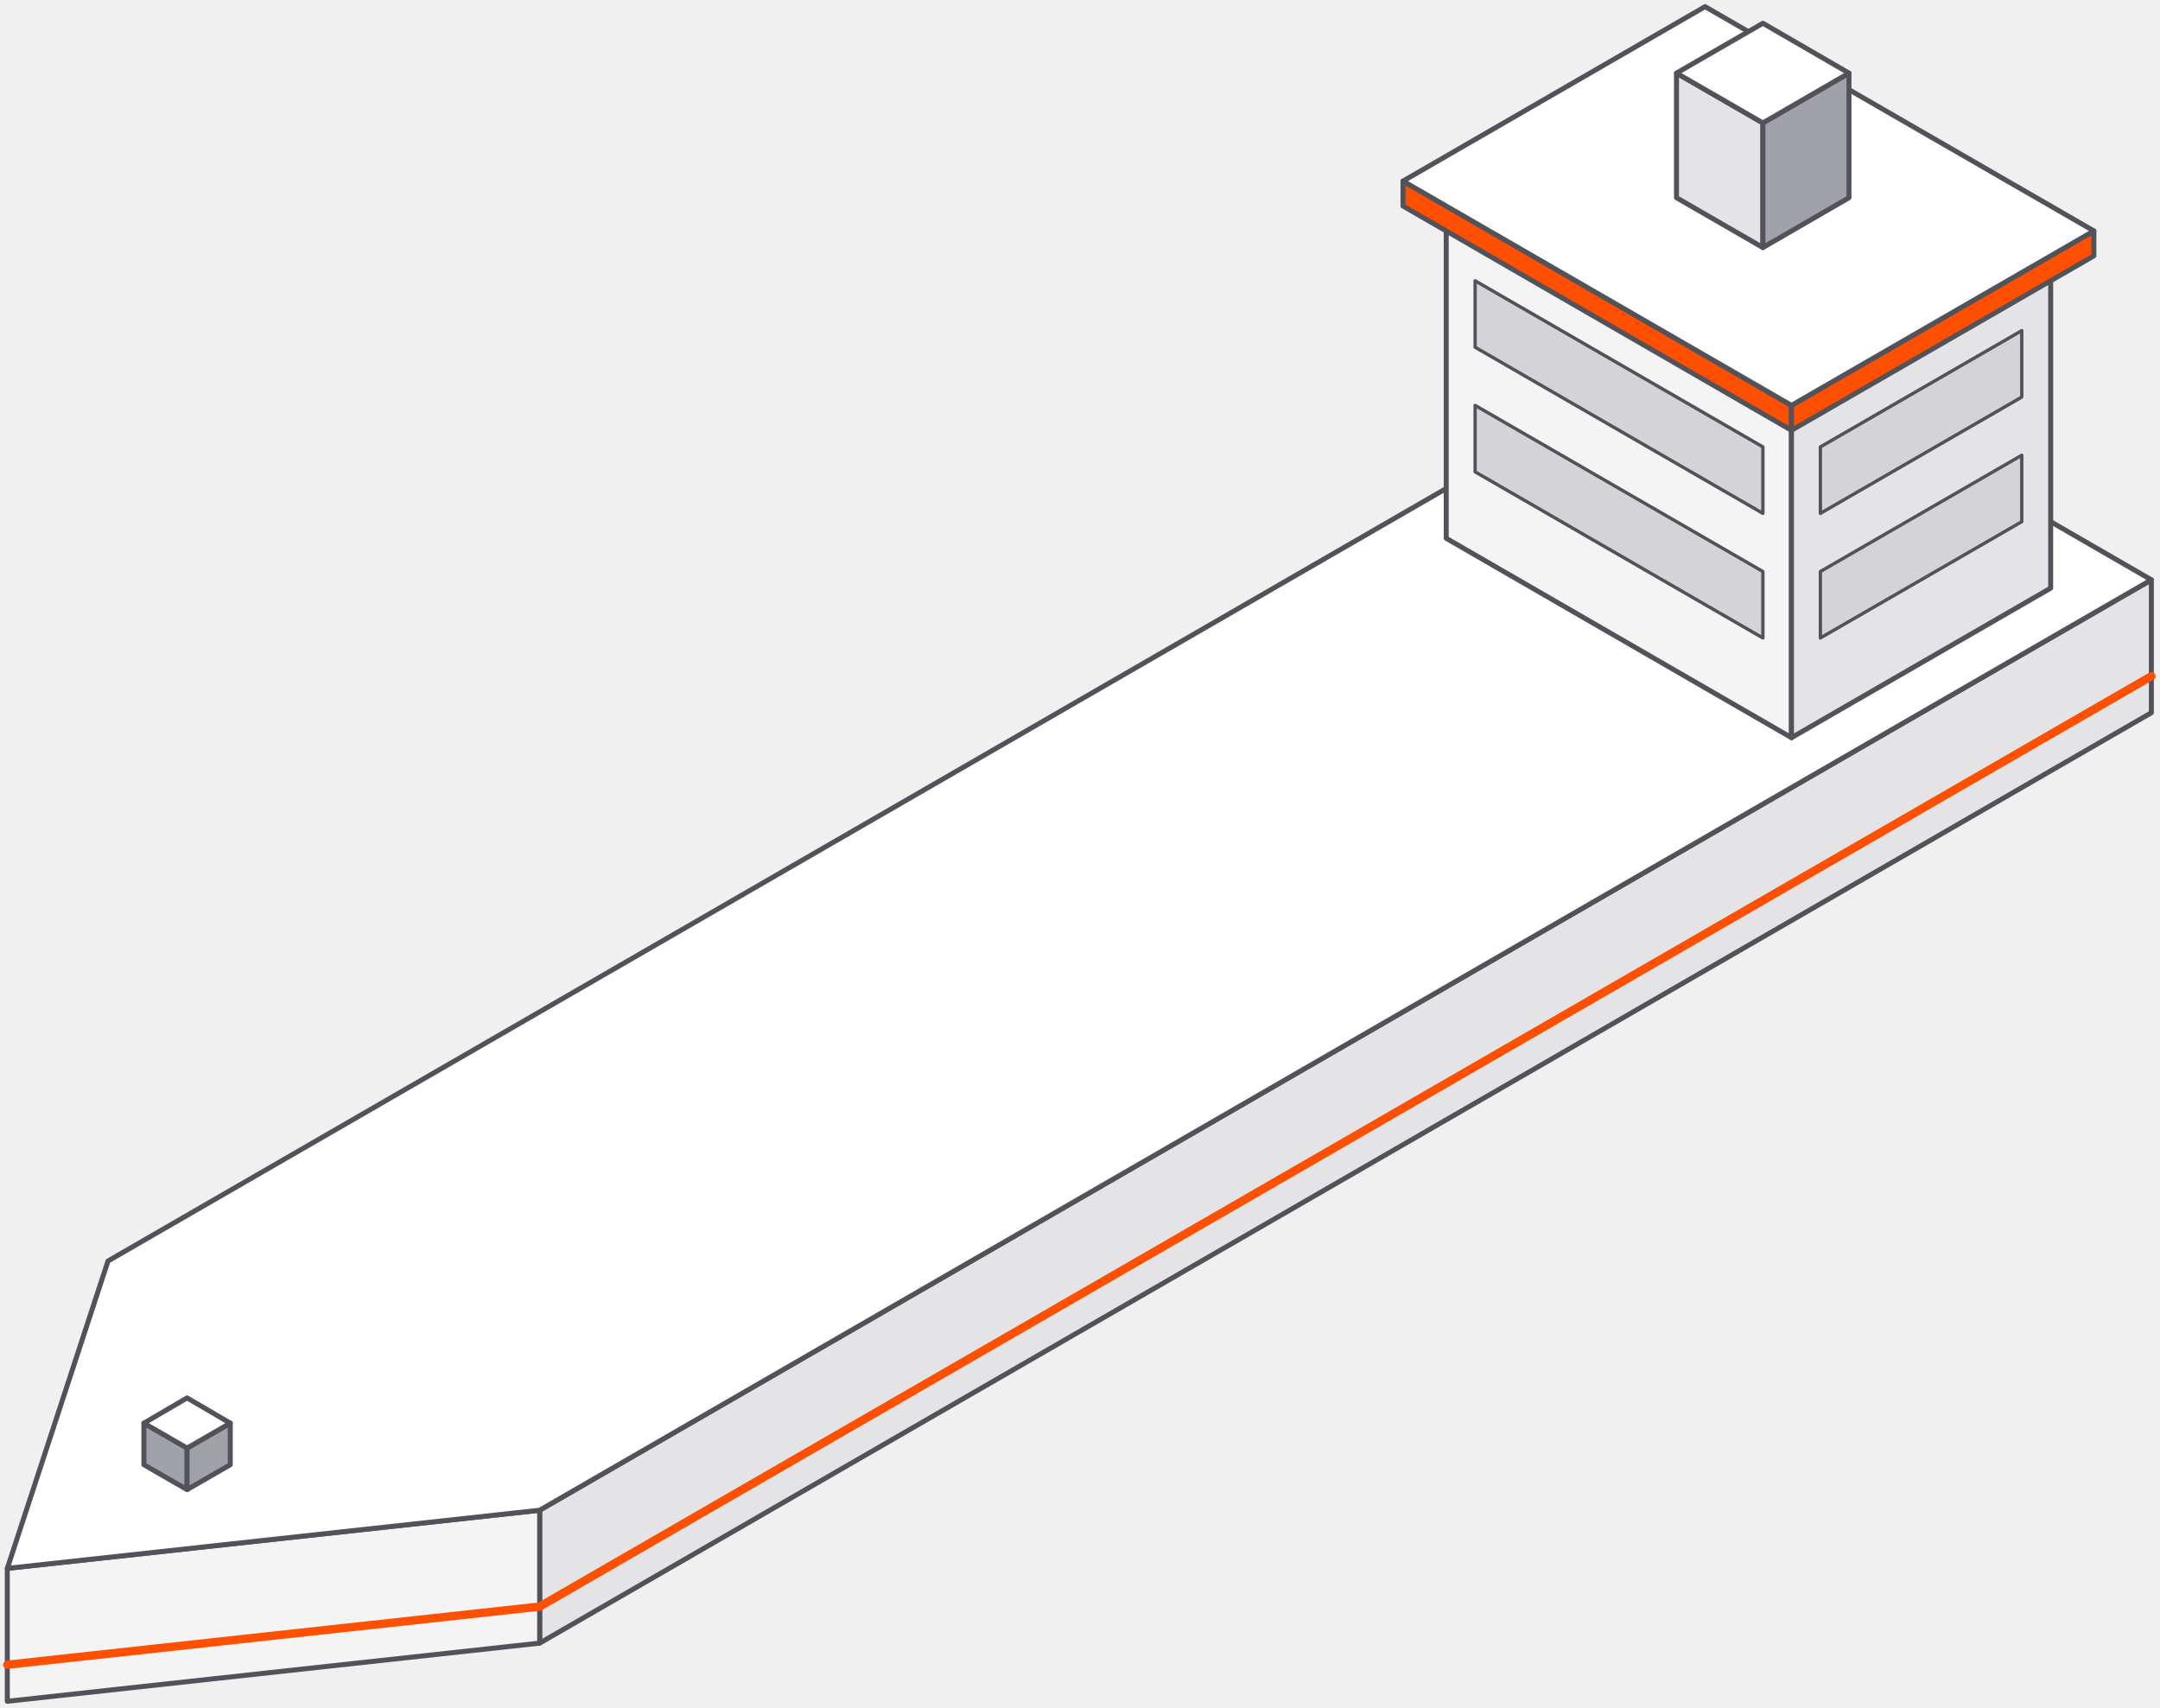
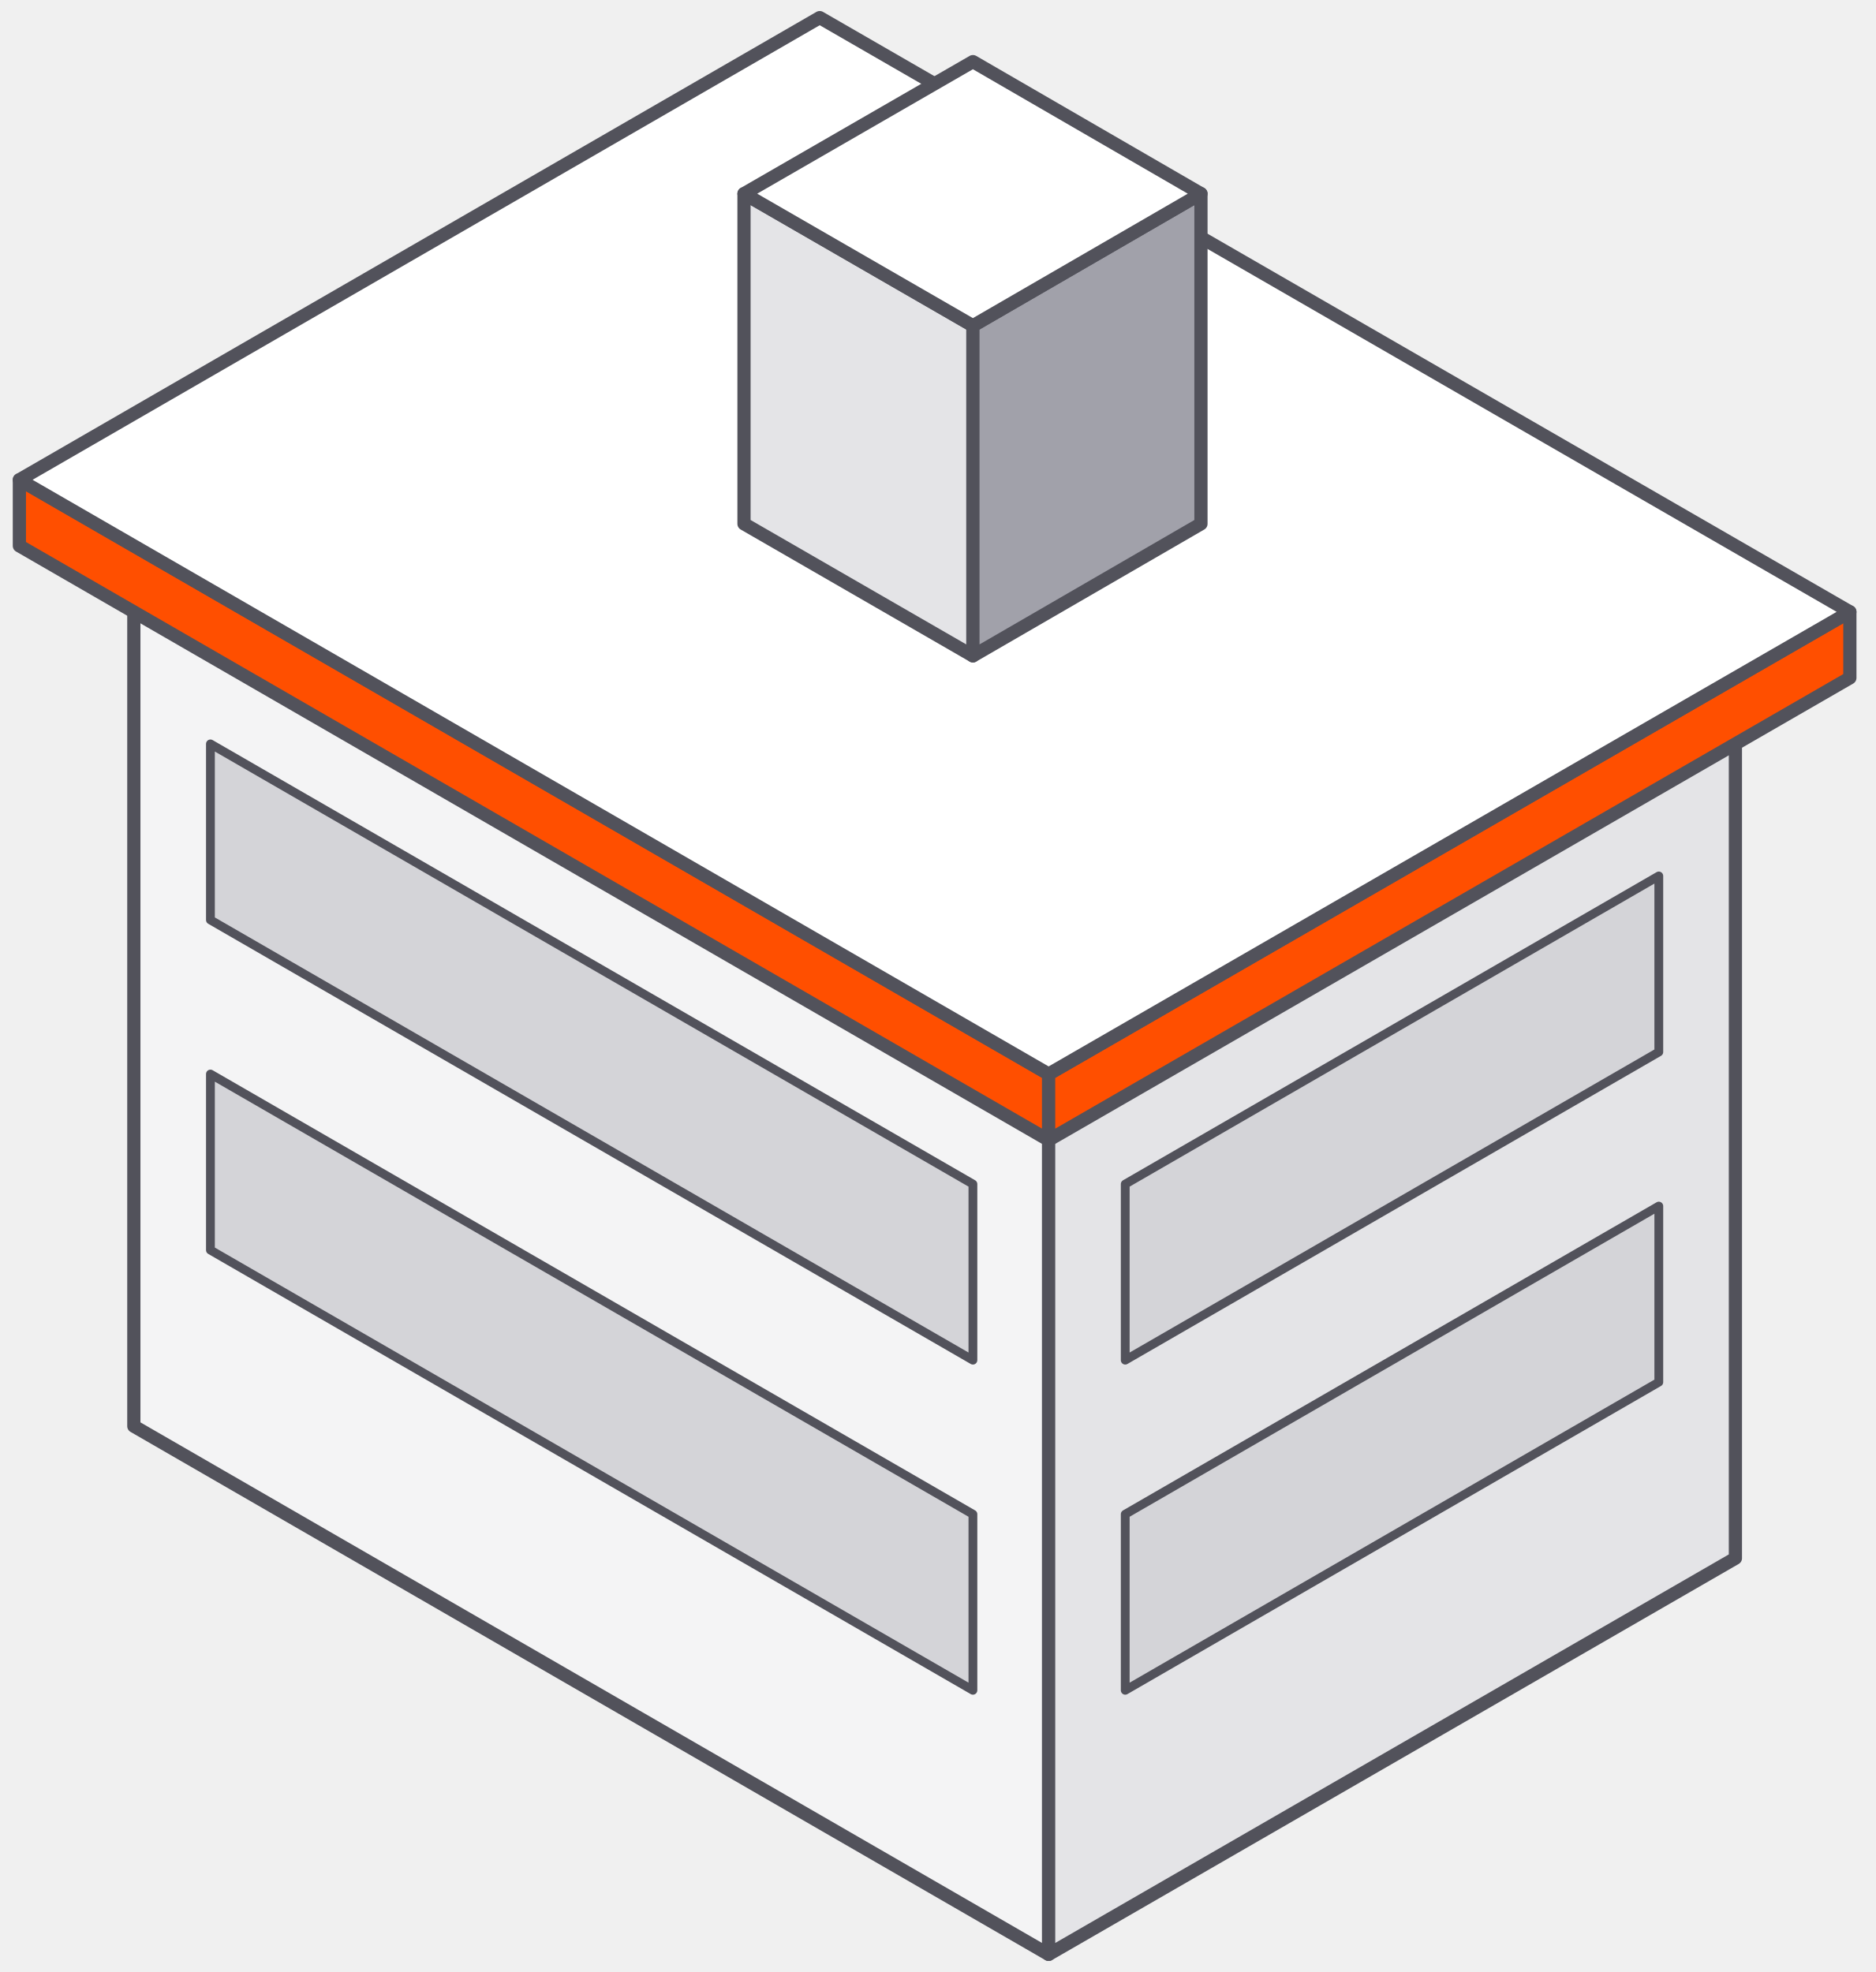
- <svg xmlns="http://www.w3.org/2000/svg" viewBox="-262 -362 650 514" width="650" height="514">
+ <svg xmlns="http://www.w3.org/2000/svg" viewBox="158 -362 213 224" width="213" height="224">
  <g stroke-linejoin="round" stroke-linecap="round">
-     <polygon points="385.4,-147.5 -99.6,132.5 -99.6,92.5 385.4,-187.5" fill="#e4e4e7" stroke="#52525b" stroke-width="1.5" />
-     <polygon points="-99.6,132.5 -259.8,150 -259.8,110 -99.6,92.5" fill="#f4f4f5" stroke="#52525b" stroke-width="1.5" />
-     <line x1="385.4" y1="-158.5" x2="-99.6" y2="121.5" stroke="#ff4f00" stroke-width="2.5" />
-     <line x1="-99.6" y1="121.5" x2="-259.8" y2="139" stroke="#ff4f00" stroke-width="2.5" />
-     <polygon points="255.5,-262.5 385.4,-187.5 -99.6,92.5 -259.8,110 -229.5,17.5" fill="#ffffff" stroke="#52525b" stroke-width="1.5" />
    <polygon points="173.2,-200 277.1,-140 277.1,-240 173.2,-300" fill="#f4f4f5" stroke="#52525b" stroke-width="1.5" />
    <polygon points="355.1,-185 277.1,-140 277.1,-240 355.1,-285" fill="#e4e4e7" stroke="#52525b" stroke-width="1.5" />
    <polygon points="251.1,-345 355.1,-285 277.1,-240 173.2,-300" fill="#ffffff" stroke="#52525b" stroke-width="1.5" />
    <polygon points="181.9,-220 268.5,-170 268.5,-190 181.9,-240" fill="#d4d4d8" stroke="#52525b" stroke-width="1" />
    <polygon points="346.4,-205 285.8,-170 285.8,-190 346.4,-225" fill="#d4d4d8" stroke="#52525b" stroke-width="1" />
    <polygon points="181.9,-257.5 268.5,-207.5 268.5,-227.5 181.9,-277.5" fill="#d4d4d8" stroke="#52525b" stroke-width="1" />
    <polygon points="346.4,-242.5 285.8,-207.5 285.8,-227.5 346.4,-262.5" fill="#d4d4d8" stroke="#52525b" stroke-width="1" />
    <polygon points="160.2,-300 277.1,-232.5 277.1,-240 160.2,-307.5" fill="#ff4f00" stroke="#52525b" stroke-width="1.5" />
    <polygon points="368.1,-285 277.1,-232.5 277.1,-240 368.1,-292.5" fill="#ff4f00" stroke="#52525b" stroke-width="1.5" />
    <polygon points="251.1,-360 368.1,-292.5 277.1,-240 160.2,-307.5" fill="#ffffff" stroke="#52525b" stroke-width="1.5" />
    <polygon points="242.5,-302.5 268.5,-287.5 268.5,-325 242.5,-340" fill="#e4e4e7" stroke="#52525b" stroke-width="1.5" />
    <polygon points="294.4,-302.5 268.5,-287.5 268.5,-325 294.4,-340" fill="#a1a1aa" stroke="#52525b" stroke-width="1.5" />
    <polygon points="268.5,-355 294.4,-340 268.5,-325 242.5,-340" fill="#ffffff" stroke="#52525b" stroke-width="1.5" />
-     <polygon points="-218.7,78.8 -205.7,86.3 -205.7,73.8 -218.7,66.3" fill="#a1a1aa" stroke="#52525b" stroke-width="1.5" />
-     <polygon points="-192.7,78.8 -205.7,86.3 -205.7,73.8 -192.7,66.3" fill="#a1a1aa" stroke="#52525b" stroke-width="1.5" />
-     <polygon points="-205.7,58.7 -192.7,66.3 -205.7,73.8 -218.7,66.3" fill="#ffffff" stroke="#52525b" stroke-width="1.5" />
  </g>
</svg>
